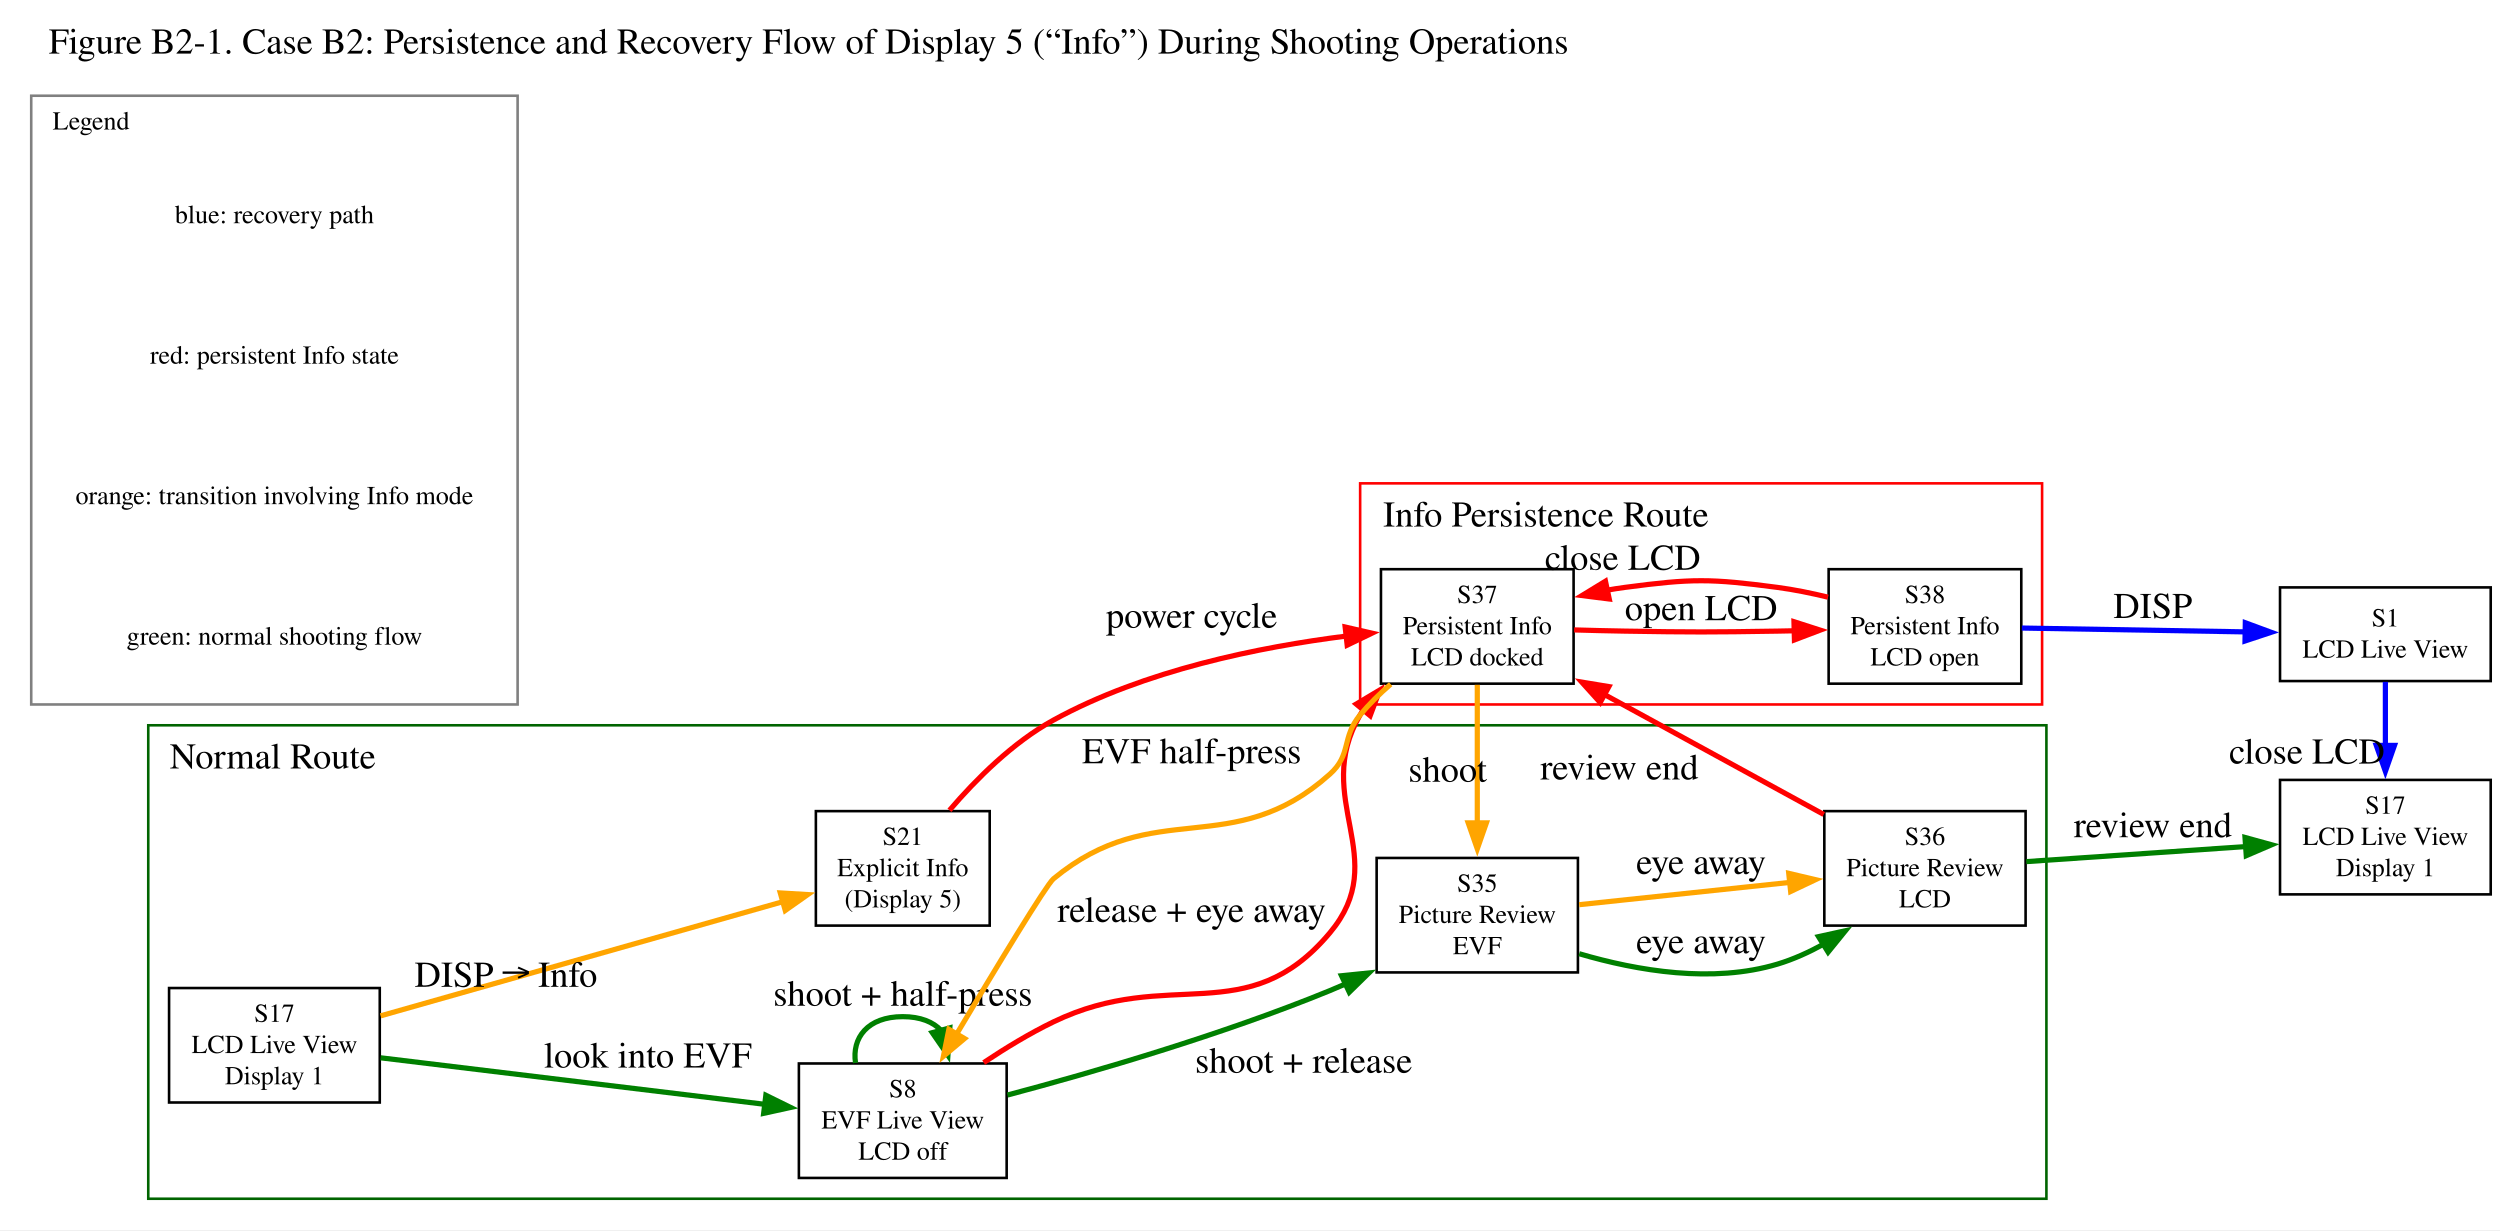
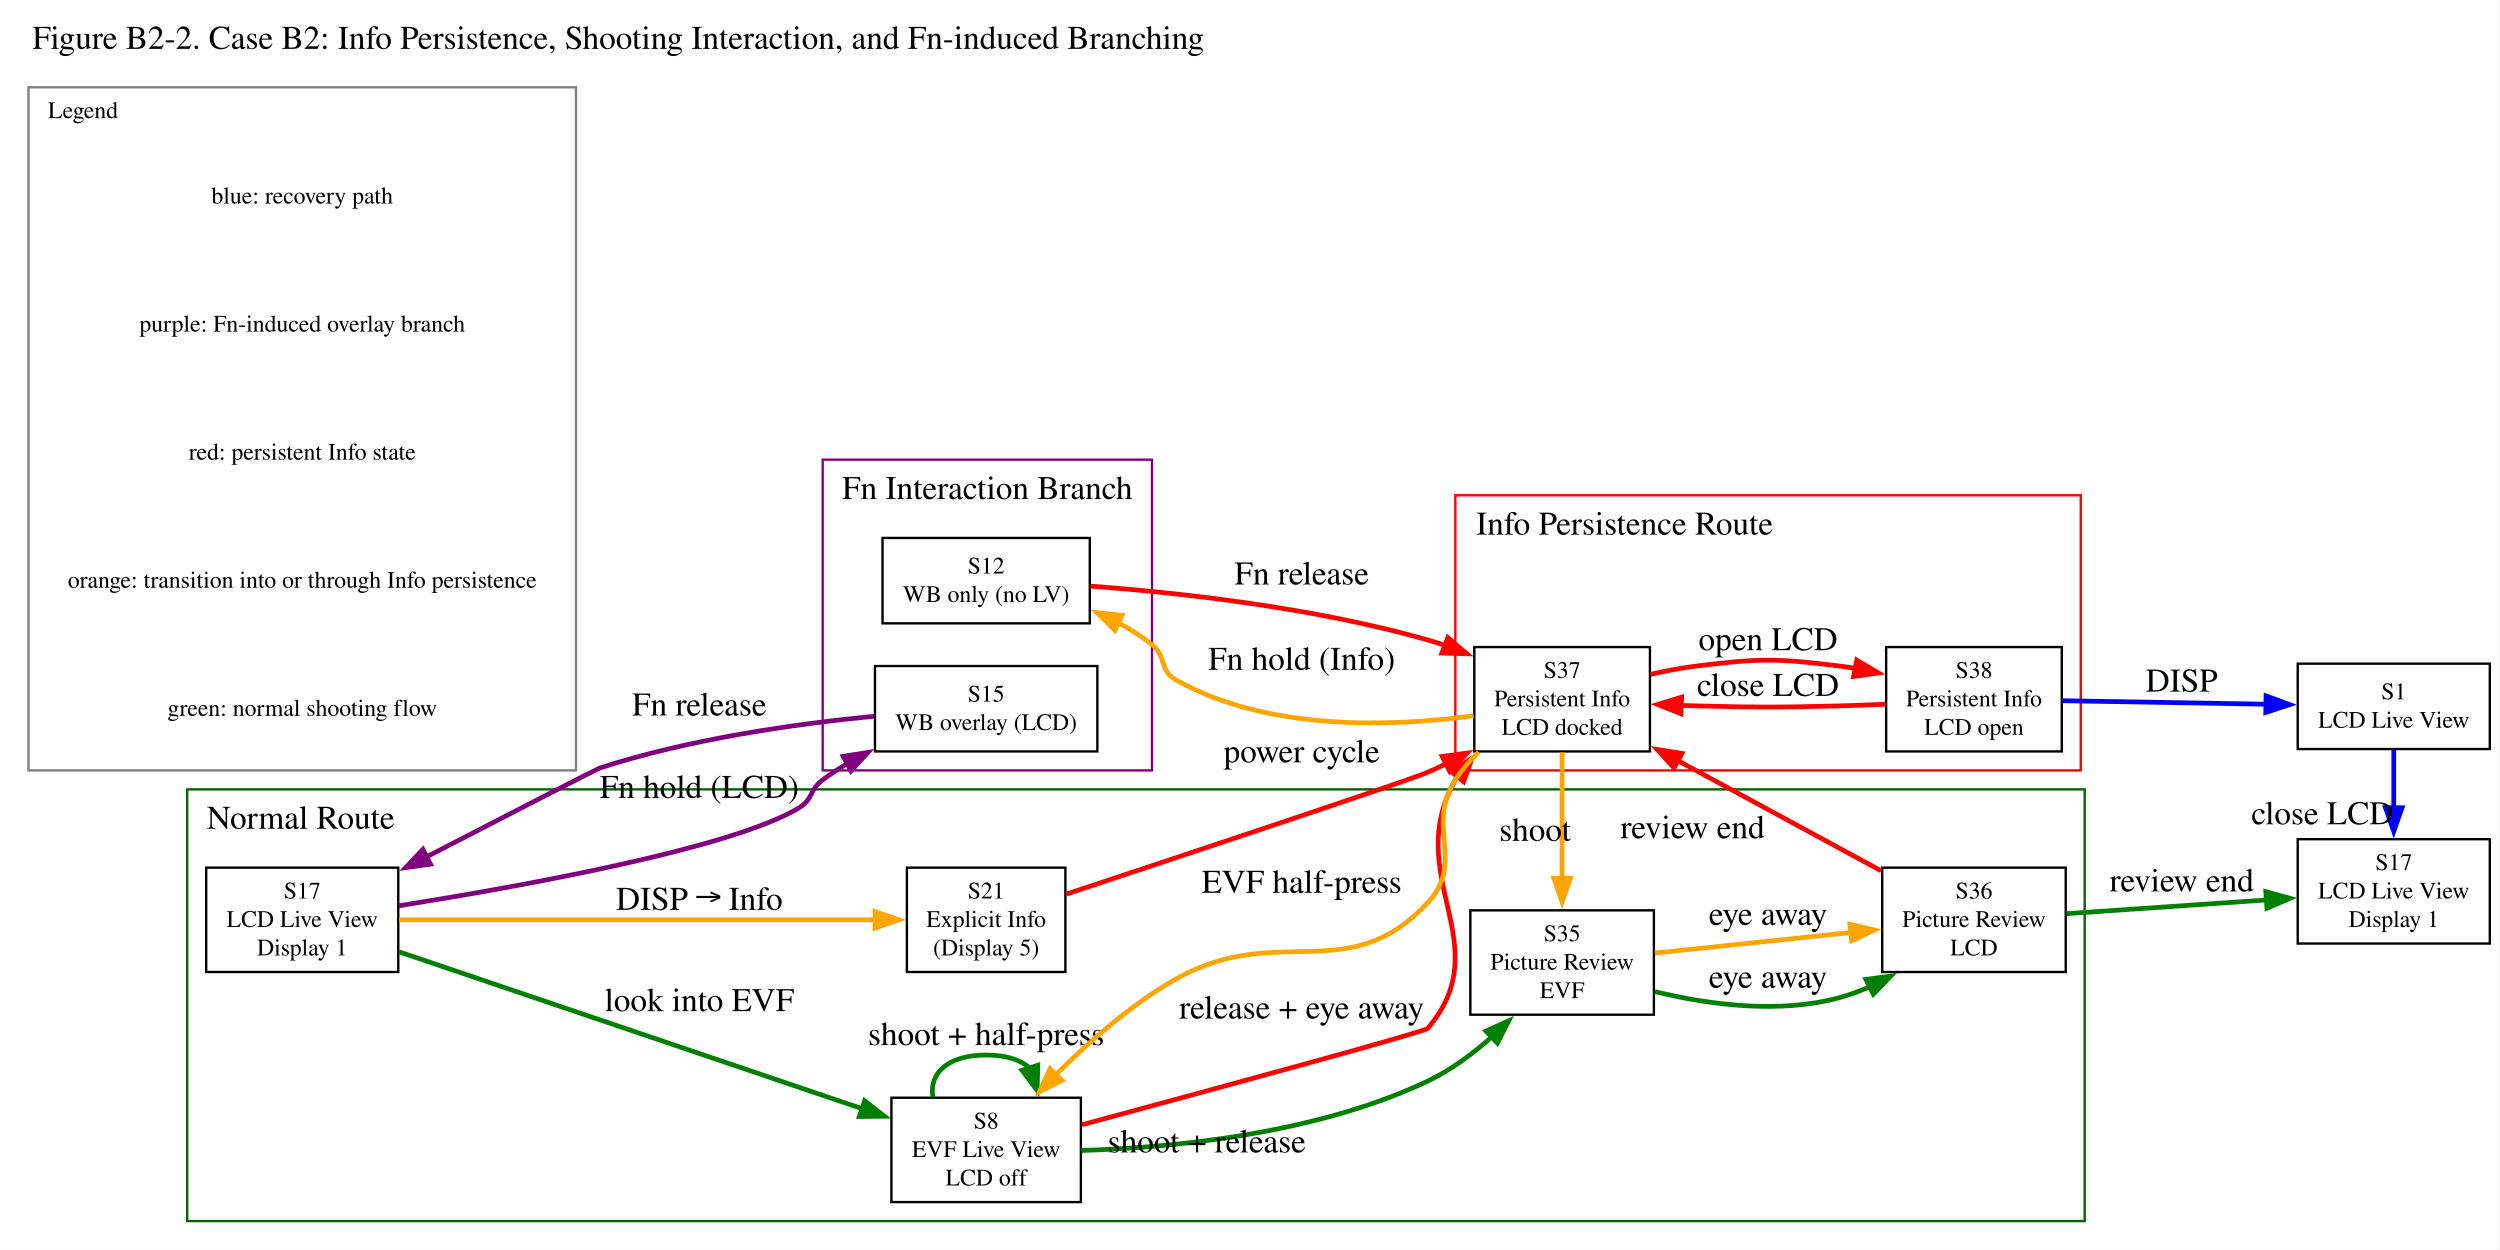
- <svg xmlns="http://www.w3.org/2000/svg" width="961pt" height="473pt" viewBox="0.00 0.00 961.00 473.00">
-   <g id="graph0" class="graph" transform="scale(1 1) rotate(0) translate(4 468.8)">
-     <polygon fill="white" stroke="none" points="-4,4 -4,-468.8 957.43,-468.8 957.43,4 -4,4" />
-     <text xml:space="preserve" text-anchor="middle" x="306.82" y="-448.2" font-family="Times,serif" font-size="14.00">Figure B2-1. Case B2: Persistence and Recovery Flow of Display 5 (“Info”) During Shooting Operations</text>
+ <svg xmlns="http://www.w3.org/2000/svg" width="1054pt" height="527pt" viewBox="0.00 0.00 1054.00 527.00">
+   <g id="graph0" class="graph" transform="scale(1 1) rotate(0) translate(4 522.8)">
+     <polygon fill="white" stroke="none" points="-4,4 -4,-522.8 1049.7,-522.8 1049.7,4 -4,4" />
+     <text xml:space="preserve" text-anchor="middle" x="256.65" y="-502.2" font-family="Times,serif" font-size="14.00">Figure B2-2. Case B2: Info Persistence, Shooting Interaction, and Fn-induced Branching</text>
    <g id="clust2" class="cluster">
-       <polygon fill="none" stroke="darkgreen" points="52.99,-8 52.99,-190 782.64,-190 782.64,-8 52.99,-8" />
-       <text xml:space="preserve" text-anchor="middle" x="100.85" y="-173.4" font-family="Times,serif" font-size="14.00">Normal Route</text>
+       <polygon fill="none" stroke="darkgreen" points="74.93,-8 74.93,-190 874.91,-190 874.91,-8 74.93,-8" />
+       <text xml:space="preserve" text-anchor="middle" x="122.78" y="-173.4" font-family="Times,serif" font-size="14.00">Normal Route</text>
    </g>
    <g id="clust3" class="cluster">
-       <polygon fill="none" stroke="red" points="518.84,-198 518.84,-283 780.98,-283 780.98,-198 518.84,-198" />
-       <text xml:space="preserve" text-anchor="middle" x="590.22" y="-266.4" font-family="Times,serif" font-size="14.00">Info Persistence Route</text>
-     </g>
-     <g id="clust5" class="cluster">
-       <polygon fill="none" stroke="gray" points="8,-198 8,-432 194.97,-432 194.97,-198 8,-198" />
-       <text xml:space="preserve" text-anchor="middle" x="30.99" y="-419" font-family="Times,serif" font-size="10.00">Legend</text>
+       <polygon fill="none" stroke="red" points="609.57,-198 609.57,-314 873.25,-314 873.25,-198 609.57,-198" />
+       <text xml:space="preserve" text-anchor="middle" x="680.94" y="-297.4" font-family="Times,serif" font-size="14.00">Info Persistence Route</text>
+     </g>
+     <g id="clust4" class="cluster">
+       <polygon fill="none" stroke="purple" points="342.84,-198 342.84,-329 481.69,-329 481.69,-198 342.84,-198" />
+       <text xml:space="preserve" text-anchor="middle" x="412.26" y="-312.4" font-family="Times,serif" font-size="14.00">Fn Interaction Branch</text>
+     </g>
+     <g id="clust6" class="cluster">
+       <polygon fill="none" stroke="gray" points="8,-198 8,-486 238.84,-486 238.84,-198 8,-198" />
+       <text xml:space="preserve" text-anchor="middle" x="30.99" y="-473" font-family="Times,serif" font-size="10.00">Legend</text>
    </g>
    <g id="node1" class="node">
-       <polygon fill="none" stroke="black" points="141.98,-89 60.99,-89 60.99,-45 141.98,-45 141.98,-89" />
-       <text xml:space="preserve" text-anchor="middle" x="101.49" y="-76" font-family="Times,serif" font-size="10.00">S17</text>
-       <text xml:space="preserve" text-anchor="middle" x="101.49" y="-64" font-family="Times,serif" font-size="10.00">LCD Live View</text>
-       <text xml:space="preserve" text-anchor="middle" x="101.49" y="-52" font-family="Times,serif" font-size="10.00">Display 1</text>
+       <polygon fill="none" stroke="black" points="458.64,-242 364.89,-242 364.89,-206 458.64,-206 458.64,-242" />
+       <text xml:space="preserve" text-anchor="middle" x="411.76" y="-227" font-family="Times,serif" font-size="10.00">S15</text>
+       <text xml:space="preserve" text-anchor="middle" x="411.76" y="-215" font-family="Times,serif" font-size="10.00">WB overlay (LCD)</text>
    </g>
    <g id="node3" class="node">
-       <polygon fill="none" stroke="black" points="382.96,-60 303.09,-60 303.09,-16 382.96,-16 382.96,-60" />
-       <text xml:space="preserve" text-anchor="middle" x="343.03" y="-47" font-family="Times,serif" font-size="10.00">S8</text>
-       <text xml:space="preserve" text-anchor="middle" x="343.03" y="-35" font-family="Times,serif" font-size="10.00">EVF Live View</text>
-       <text xml:space="preserve" text-anchor="middle" x="343.03" y="-23" font-family="Times,serif" font-size="10.00">LCD off</text>
+       <polygon fill="none" stroke="black" points="163.91,-157 82.93,-157 82.93,-113 163.91,-113 163.91,-157" />
+       <text xml:space="preserve" text-anchor="middle" x="123.42" y="-144" font-family="Times,serif" font-size="10.00">S17</text>
+       <text xml:space="preserve" text-anchor="middle" x="123.42" y="-132" font-family="Times,serif" font-size="10.00">LCD Live View</text>
+       <text xml:space="preserve" text-anchor="middle" x="123.42" y="-120" font-family="Times,serif" font-size="10.00">Display 1</text>
+     </g>
+     <g id="edge15" class="edge">
+       <path fill="none" stroke="purple" stroke-width="2" d="M364.48,-220.83C331.59,-217.63 286.71,-211.31 248.84,-199 247.81,-198.67 209.43,-178.9 175.57,-161.42" />
+       <polygon fill="purple" stroke="purple" stroke-width="2" points="177.5,-158.48 167.01,-157.01 174.29,-164.7 177.5,-158.48" />
+       <text xml:space="preserve" text-anchor="middle" x="290.84" y="-221.15" font-family="Times,serif" font-size="14.00">Fn release</text>
+     </g>
+     <g id="node2" class="node">
+       <polygon fill="none" stroke="black" points="455.45,-296 368.07,-296 368.07,-260 455.45,-260 455.45,-296" />
+       <text xml:space="preserve" text-anchor="middle" x="411.76" y="-281" font-family="Times,serif" font-size="10.00">S12</text>
+       <text xml:space="preserve" text-anchor="middle" x="411.76" y="-269" font-family="Times,serif" font-size="10.00">WB only (no LV)</text>
+     </g>
+     <g id="node9" class="node">
+       <polygon fill="none" stroke="black" points="691.61,-250 617.57,-250 617.57,-206 691.61,-206 691.61,-250" />
+       <text xml:space="preserve" text-anchor="middle" x="654.59" y="-237" font-family="Times,serif" font-size="10.00">S37</text>
+       <text xml:space="preserve" text-anchor="middle" x="654.59" y="-225" font-family="Times,serif" font-size="10.00">Persistent Info</text>
+       <text xml:space="preserve" text-anchor="middle" x="654.59" y="-213" font-family="Times,serif" font-size="10.00">LCD docked</text>
+     </g>
+     <g id="edge17" class="edge">
+       <path fill="none" stroke="red" stroke-width="2" d="M455.76,-275.7C493.75,-272.85 550.34,-266.58 597.9,-253 600.31,-252.31 602.75,-251.54 605.19,-250.7" />
+       <polygon fill="red" stroke="red" stroke-width="2" points="606.38,-253.99 614.48,-247.16 603.89,-247.45 606.38,-253.99" />
+       <text xml:space="preserve" text-anchor="middle" x="544.79" y="-276.39" font-family="Times,serif" font-size="14.00">Fn release</text>
+     </g>
+     <g id="edge14" class="edge">
+       <path fill="none" stroke="purple" stroke-width="2" d="M164.14,-140.92C216.38,-149.22 304.84,-165.22 332.84,-182.2 338.72,-185.77 337.33,-189.88 342.84,-194 346.14,-196.47 349.68,-198.79 353.35,-200.96" />
+       <polygon fill="purple" stroke="purple" stroke-width="2" points="351.47,-203.93 361.94,-205.59 354.79,-197.77 351.47,-203.93" />
+       <text xml:space="preserve" text-anchor="middle" x="290.84" y="-186.4" font-family="Times,serif" font-size="14.00">Fn hold (LCD)</text>
+     </g>
+     <g id="node5" class="node">
+       <polygon fill="none" stroke="black" points="451.7,-60 371.82,-60 371.82,-16 451.7,-16 451.7,-60" />
+       <text xml:space="preserve" text-anchor="middle" x="411.76" y="-47" font-family="Times,serif" font-size="10.00">S8</text>
+       <text xml:space="preserve" text-anchor="middle" x="411.76" y="-35" font-family="Times,serif" font-size="10.00">EVF Live View</text>
+       <text xml:space="preserve" text-anchor="middle" x="411.76" y="-23" font-family="Times,serif" font-size="10.00">LCD off</text>
    </g>
    <g id="edge1" class="edge">
-       <path fill="none" stroke="green" stroke-width="2" d="M142.31,-62.18C182.79,-57.28 245.68,-49.66 290.06,-44.29" />
-       <polygon fill="green" stroke="green" stroke-width="2" points="290.39,-47.78 299.9,-43.1 289.55,-40.83 290.39,-47.78" />
-       <text xml:space="preserve" text-anchor="middle" x="245.03" y="-58.44" font-family="Times,serif" font-size="14.00">look into EVF</text>
+       <path fill="none" stroke="green" stroke-width="2" d="M164.23,-121.51C215.24,-104.24 303.71,-74.26 359.64,-55.32" />
+       <polygon fill="green" stroke="green" stroke-width="2" points="360.53,-58.71 368.88,-52.19 358.28,-52.08 360.53,-58.71" />
+       <text xml:space="preserve" text-anchor="middle" x="290.84" y="-96.51" font-family="Times,serif" font-size="14.00">look into EVF</text>
+     </g>
+     <g id="node6" class="node">
+       <polygon fill="none" stroke="black" points="445.17,-157 378.35,-157 378.35,-113 445.17,-113 445.17,-157" />
+       <text xml:space="preserve" text-anchor="middle" x="411.76" y="-144" font-family="Times,serif" font-size="10.00">S21</text>
+       <text xml:space="preserve" text-anchor="middle" x="411.76" y="-132" font-family="Times,serif" font-size="10.00">Explicit Info</text>
+       <text xml:space="preserve" text-anchor="middle" x="411.76" y="-120" font-family="Times,serif" font-size="10.00">(Display 5)</text>
+     </g>
+     <g id="edge4" class="edge">
+       <path fill="none" stroke="orange" stroke-width="2" d="M164.23,-135C216.9,-135 309.53,-135 365.02,-135" />
+       <polygon fill="orange" stroke="orange" stroke-width="2" points="364.91,-138.5 374.91,-135 364.91,-131.5 364.91,-138.5" />
+       <text xml:space="preserve" text-anchor="middle" x="290.84" y="-139.2" font-family="Times,serif" font-size="14.00">DISP → Info</text>
    </g>
    <g id="node4" class="node">
-       <polygon fill="none" stroke="black" points="376.44,-157 309.62,-157 309.62,-113 376.44,-113 376.44,-157" />
-       <text xml:space="preserve" text-anchor="middle" x="343.03" y="-144" font-family="Times,serif" font-size="10.00">S21</text>
-       <text xml:space="preserve" text-anchor="middle" x="343.03" y="-132" font-family="Times,serif" font-size="10.00">Explicit Info</text>
-       <text xml:space="preserve" text-anchor="middle" x="343.03" y="-120" font-family="Times,serif" font-size="10.00">(Display 5)</text>
+       <polygon fill="none" stroke="black" points="1045.7,-169 964.72,-169 964.72,-125 1045.7,-125 1045.7,-169" />
+       <text xml:space="preserve" text-anchor="middle" x="1005.21" y="-156" font-family="Times,serif" font-size="10.00">S17</text>
+       <text xml:space="preserve" text-anchor="middle" x="1005.21" y="-144" font-family="Times,serif" font-size="10.00">LCD Live View</text>
+       <text xml:space="preserve" text-anchor="middle" x="1005.21" y="-132" font-family="Times,serif" font-size="10.00">Display 1</text>
+     </g>
+     <g id="edge8" class="edge">
+       <path fill="none" stroke="green" stroke-width="2" d="M389.36,-60.21C387.53,-69.8 394.99,-78 411.76,-78 420.41,-78 426.58,-75.82 430.28,-72.39" />
+       <polygon fill="green" stroke="green" stroke-width="2" points="433.54,-73.69 433.25,-63.1 426.87,-71.56 433.54,-73.69" />
+       <text xml:space="preserve" text-anchor="middle" x="411.76" y="-82.2" font-family="Times,serif" font-size="14.00">shoot + half-press</text>
+     </g>
+     <g id="node7" class="node">
+       <polygon fill="none" stroke="black" points="693.28,-139 615.9,-139 615.9,-95 693.28,-95 693.28,-139" />
+       <text xml:space="preserve" text-anchor="middle" x="654.59" y="-126" font-family="Times,serif" font-size="10.00">S35</text>
+       <text xml:space="preserve" text-anchor="middle" x="654.59" y="-114" font-family="Times,serif" font-size="10.00">Picture Review</text>
+       <text xml:space="preserve" text-anchor="middle" x="654.59" y="-102" font-family="Times,serif" font-size="10.00">EVF</text>
+     </g>
+     <g id="edge2" class="edge">
+       <path fill="none" stroke="green" stroke-width="2" d="M451.87,-37.76C490.7,-38.95 551.03,-44.73 597.9,-67 607.67,-71.64 616.96,-78.54 625.07,-85.75" />
+       <polygon fill="green" stroke="green" stroke-width="2" points="622.46,-88.1 632.12,-92.47 627.29,-83.03 622.46,-88.1" />
+       <text xml:space="preserve" text-anchor="middle" x="504.78" y="-36.94" font-family="Times,serif" font-size="14.00">shoot + release</text>
+     </g>
+     <g id="edge7" class="edge">
+       <path fill="none" stroke="red" stroke-width="2" d="M452.15,-48.6C506.15,-63.18 596.69,-87.78 597.9,-89.2 628.31,-124.87 586.61,-153.14 609.57,-194 609.86,-194.53 610.17,-195.05 610.49,-195.56" />
+       <polygon fill="red" stroke="red" stroke-width="2" points="607.64,-197.61 616.64,-203.2 613.1,-193.22 607.64,-197.61" />
+       <text xml:space="preserve" text-anchor="middle" x="544.79" y="-93.4" font-family="Times,serif" font-size="14.00">release + eye away</text>
    </g>
    <g id="edge5" class="edge">
-       <path fill="none" stroke="orange" stroke-width="2" d="M142.31,-78.31C184.93,-90.4 252.41,-109.56 296.95,-122.2" />
-       <polygon fill="orange" stroke="orange" stroke-width="2" points="295.94,-125.55 306.51,-124.92 297.85,-118.82 295.94,-125.55" />
-       <text xml:space="preserve" text-anchor="middle" x="190.49" y="-89.48" font-family="Times,serif" font-size="14.00">DISP → Info</text>
-     </g>
-     <g id="node2" class="node">
-       <polygon fill="none" stroke="black" points="953.43,-169 872.44,-169 872.44,-125 953.43,-125 953.43,-169" />
-       <text xml:space="preserve" text-anchor="middle" x="912.94" y="-156" font-family="Times,serif" font-size="10.00">S17</text>
-       <text xml:space="preserve" text-anchor="middle" x="912.94" y="-144" font-family="Times,serif" font-size="10.00">LCD Live View</text>
-       <text xml:space="preserve" text-anchor="middle" x="912.94" y="-132" font-family="Times,serif" font-size="10.00">Display 1</text>
+       <path fill="none" stroke="red" stroke-width="2" d="M445.51,-145.83C496.73,-162.8 590.71,-194.03 597.9,-197.2 600.49,-198.34 603.12,-199.56 605.75,-200.83" />
+       <polygon fill="red" stroke="red" stroke-width="2" points="604.02,-203.88 614.52,-205.29 607.19,-197.64 604.02,-203.88" />
+       <text xml:space="preserve" text-anchor="middle" x="544.79" y="-201.4" font-family="Times,serif" font-size="14.00">power cycle</text>
+     </g>
+     <g id="node8" class="node">
+       <polygon fill="none" stroke="black" points="866.91,-157 789.54,-157 789.54,-113 866.91,-113 866.91,-157" />
+       <text xml:space="preserve" text-anchor="middle" x="828.23" y="-144" font-family="Times,serif" font-size="10.00">S36</text>
+       <text xml:space="preserve" text-anchor="middle" x="828.23" y="-132" font-family="Times,serif" font-size="10.00">Picture Review</text>
+       <text xml:space="preserve" text-anchor="middle" x="828.23" y="-120" font-family="Times,serif" font-size="10.00">LCD</text>
+     </g>
+     <g id="edge10" class="edge">
+       <path fill="none" stroke="orange" stroke-width="2" d="M693.68,-120.99C718.01,-123.55 749.85,-126.89 776.34,-129.66" />
+       <polygon fill="orange" stroke="orange" stroke-width="2" points="775.92,-133.14 786.23,-130.7 776.65,-126.18 775.92,-133.14" />
+       <text xml:space="preserve" text-anchor="middle" x="741.41" y="-132.86" font-family="Times,serif" font-size="14.00">eye away</text>
+     </g>
+     <g id="edge18" class="edge">
+       <path fill="none" stroke="green" stroke-width="2" d="M693.71,-104.73C716.58,-99.19 746.09,-95.26 771.54,-102.2 775.84,-103.37 780.14,-104.97 784.35,-106.83" />
+       <polygon fill="green" stroke="green" stroke-width="2" points="782.65,-109.89 793.15,-111.28 785.81,-103.65 782.65,-109.89" />
+       <text xml:space="preserve" text-anchor="middle" x="741.41" y="-106.4" font-family="Times,serif" font-size="14.00">eye away</text>
+     </g>
+     <g id="edge3" class="edge">
+       <path fill="none" stroke="green" stroke-width="2" d="M867.2,-137.6C891.9,-139.3 924.46,-141.53 951.64,-143.39" />
+       <polygon fill="green" stroke="green" stroke-width="2" points="951.26,-146.88 961.47,-144.07 951.74,-139.89 951.26,-146.88" />
+       <text xml:space="preserve" text-anchor="middle" x="915.81" y="-146.98" font-family="Times,serif" font-size="14.00">review end</text>
+     </g>
+     <g id="edge11" class="edge">
+       <path fill="none" stroke="red" stroke-width="2" d="M789.1,-155.66C763.74,-169.4 730.26,-187.54 703.17,-202.22" />
+       <polygon fill="red" stroke="red" stroke-width="2" points="701.78,-198.99 694.65,-206.83 705.11,-205.15 701.78,-198.99" />
+       <text xml:space="preserve" text-anchor="middle" x="709.58" y="-169.4" font-family="Times,serif" font-size="14.00">review end</text>
+     </g>
+     <g id="edge16" class="edge">
+       <path fill="none" stroke="orange" stroke-width="2" d="M617.27,-221.04C582.68,-216.34 530.29,-214.42 491.69,-236.2 484.77,-240.1 487.88,-246.04 481.69,-251 477.28,-254.53 472.35,-257.64 467.22,-260.38" />
+       <polygon fill="orange" stroke="orange" stroke-width="2" points="466.05,-257.06 458.5,-264.49 469.04,-263.39 466.05,-257.06" />
+       <text xml:space="preserve" text-anchor="middle" x="544.79" y="-240.4" font-family="Times,serif" font-size="14.00">Fn hold (Info)</text>
+     </g>
+     <g id="edge6" class="edge">
+       <path fill="none" stroke="orange" stroke-width="2" d="M619.42,-205.71C615.68,-202.15 612.26,-198.23 609.57,-194 596.88,-174.1 613.97,-159.48 597.9,-142.2 564.32,-106.07 534.57,-134.38 491.69,-110 473.08,-99.42 455.22,-83.76 441.2,-69.74" />
+       <polygon fill="orange" stroke="orange" stroke-width="2" points="443.73,-67.31 434.26,-62.55 438.69,-72.17 443.73,-67.31" />
+       <text xml:space="preserve" text-anchor="middle" x="544.79" y="-146.4" font-family="Times,serif" font-size="14.00">EVF half-press</text>
    </g>
    <g id="edge9" class="edge">
-       <path fill="none" stroke="green" stroke-width="2" d="M324.87,-60.21C323.39,-69.8 329.44,-78 343.03,-78 349.82,-78 354.73,-75.95 357.76,-72.7" />
-       <polygon fill="green" stroke="green" stroke-width="2" points="361.11,-73.7 360.38,-63.13 354.36,-71.85 361.11,-73.7" />
-       <text xml:space="preserve" text-anchor="middle" x="343.03" y="-82.2" font-family="Times,serif" font-size="14.00">shoot + half-press</text>
-     </g>
-     <g id="node5" class="node">
-       <polygon fill="none" stroke="black" points="602.55,-139 525.18,-139 525.18,-95 602.55,-95 602.55,-139" />
-       <text xml:space="preserve" text-anchor="middle" x="563.87" y="-126" font-family="Times,serif" font-size="10.00">S35</text>
-       <text xml:space="preserve" text-anchor="middle" x="563.87" y="-114" font-family="Times,serif" font-size="10.00">Picture Review</text>
-       <text xml:space="preserve" text-anchor="middle" x="563.87" y="-102" font-family="Times,serif" font-size="10.00">EVF</text>
-     </g>
-     <g id="edge2" class="edge">
-       <path fill="none" stroke="green" stroke-width="2" d="M383.29,-47.87C416.79,-56.79 465.92,-71.1 507.18,-88 509.19,-88.82 511.23,-89.7 513.27,-90.6" />
-       <polygon fill="green" stroke="green" stroke-width="2" points="511.68,-93.72 522.22,-94.8 514.66,-87.39 511.68,-93.72" />
-       <text xml:space="preserve" text-anchor="middle" x="497.13" y="-56.44" font-family="Times,serif" font-size="14.00">shoot + release</text>
-     </g>
-     <g id="node7" class="node">
-       <polygon fill="none" stroke="black" points="600.89,-250 526.84,-250 526.84,-206 600.89,-206 600.89,-250" />
-       <text xml:space="preserve" text-anchor="middle" x="563.87" y="-237" font-family="Times,serif" font-size="10.00">S37</text>
-       <text xml:space="preserve" text-anchor="middle" x="563.87" y="-225" font-family="Times,serif" font-size="10.00">Persistent Info</text>
-       <text xml:space="preserve" text-anchor="middle" x="563.87" y="-213" font-family="Times,serif" font-size="10.00">LCD docked</text>
-     </g>
-     <g id="edge8" class="edge">
-       <path fill="none" stroke="red" stroke-width="2" d="M374.13,-60.33C382.54,-65.94 391.87,-71.61 400.96,-76 445.62,-97.57 475.28,-72.23 507.18,-110.2 531.37,-138.99 499.97,-161.47 518.84,-194 519.24,-194.68 519.65,-195.35 520.08,-196.01" />
-       <polygon fill="red" stroke="red" stroke-width="2" points="517.32,-198.16 526.42,-203.59 522.69,-193.67 517.32,-198.16" />
-       <text xml:space="preserve" text-anchor="middle" x="454.07" y="-114.4" font-family="Times,serif" font-size="14.00">release + eye away</text>
-     </g>
-     <g id="edge6" class="edge">
-       <path fill="none" stroke="red" stroke-width="2" d="M360.97,-157.32C371.26,-169.35 385.4,-183.45 400.96,-192 435.83,-211.16 480.22,-220.12 513.7,-224.32" />
-       <polygon fill="red" stroke="red" stroke-width="2" points="513.07,-227.77 523.4,-225.41 513.85,-220.81 513.07,-227.77" />
-       <text xml:space="preserve" text-anchor="middle" x="454.07" y="-227.51" font-family="Times,serif" font-size="14.00">power cycle</text>
-     </g>
-     <g id="node6" class="node">
-       <polygon fill="none" stroke="black" points="774.64,-157 697.27,-157 697.27,-113 774.64,-113 774.64,-157" />
-       <text xml:space="preserve" text-anchor="middle" x="735.95" y="-144" font-family="Times,serif" font-size="10.00">S36</text>
-       <text xml:space="preserve" text-anchor="middle" x="735.95" y="-132" font-family="Times,serif" font-size="10.00">Picture Review</text>
-       <text xml:space="preserve" text-anchor="middle" x="735.95" y="-120" font-family="Times,serif" font-size="10.00">LCD</text>
-     </g>
-     <g id="edge3" class="edge">
-       <path fill="none" stroke="green" stroke-width="2" d="M603.04,-102.19C625.55,-95.56 654.4,-90.73 679.27,-98.2 685.42,-100.05 691.52,-102.82 697.3,-106.04" />
-       <polygon fill="green" stroke="green" stroke-width="2" points="695.04,-108.75 705.39,-111.03 698.72,-102.8 695.04,-108.75" />
-       <text xml:space="preserve" text-anchor="middle" x="649.91" y="-102.4" font-family="Times,serif" font-size="14.00">eye away</text>
-     </g>
-     <g id="edge11" class="edge">
-       <path fill="none" stroke="orange" stroke-width="2" d="M603.04,-121.04C627,-123.58 658.19,-126.88 684.22,-129.63" />
-       <polygon fill="orange" stroke="orange" stroke-width="2" points="683.59,-133.08 693.9,-130.66 684.32,-126.12 683.59,-133.08" />
-       <text xml:space="preserve" text-anchor="middle" x="649.91" y="-132.86" font-family="Times,serif" font-size="14.00">eye away</text>
-     </g>
-     <g id="edge4" class="edge">
-       <path fill="none" stroke="green" stroke-width="2" d="M774.92,-137.6C799.63,-139.3 832.19,-141.53 859.37,-143.39" />
-       <polygon fill="green" stroke="green" stroke-width="2" points="858.98,-146.88 869.2,-144.07 859.46,-139.89 858.98,-146.88" />
-       <text xml:space="preserve" text-anchor="middle" x="823.54" y="-146.98" font-family="Times,serif" font-size="14.00">review end</text>
+       <path fill="none" stroke="orange" stroke-width="2" d="M654.59,-205.57C654.59,-190.31 654.59,-169.79 654.59,-152.35" />
+       <polygon fill="orange" stroke="orange" stroke-width="2" points="658.09,-152.49 654.59,-142.49 651.09,-152.49 658.09,-152.49" />
+       <text xml:space="preserve" text-anchor="middle" x="643.19" y="-168.3" font-family="Times,serif" font-size="14.00">shoot</text>
+     </g>
+     <g id="node10" class="node">
+       <polygon fill="none" stroke="black" points="865.25,-250 791.2,-250 791.2,-206 865.25,-206 865.25,-250" />
+       <text xml:space="preserve" text-anchor="middle" x="828.23" y="-237" font-family="Times,serif" font-size="10.00">S38</text>
+       <text xml:space="preserve" text-anchor="middle" x="828.23" y="-225" font-family="Times,serif" font-size="10.00">Persistent Info</text>
+       <text xml:space="preserve" text-anchor="middle" x="828.23" y="-213" font-family="Times,serif" font-size="10.00">LCD open</text>
+     </g>
+     <g id="edge13" class="edge">
+       <path fill="none" stroke="red" stroke-width="2" d="M691.89,-238.49C698.3,-239.95 704.94,-241.22 711.28,-242 737.86,-245.29 744.96,-245.29 771.54,-242 773.72,-241.73 775.93,-241.4 778.16,-241.03" />
+       <polygon fill="red" stroke="red" stroke-width="2" points="778.83,-244.47 787.96,-239.08 777.47,-237.6 778.83,-244.47" />
+       <text xml:space="preserve" text-anchor="middle" x="741.41" y="-248.67" font-family="Times,serif" font-size="14.00">open LCD</text>
    </g>
    <g id="edge12" class="edge">
-       <path fill="none" stroke="red" stroke-width="2" d="M697.05,-155.72C672.18,-169.33 639.43,-187.23 612.75,-201.82" />
-       <polygon fill="red" stroke="red" stroke-width="2" points="611.11,-198.73 604.01,-206.6 614.46,-204.87 611.11,-198.73" />
-       <text xml:space="preserve" text-anchor="middle" x="618.49" y="-169.18" font-family="Times,serif" font-size="14.00">review end</text>
-     </g>
-     <g id="edge7" class="edge">
-       <path fill="none" stroke="orange" stroke-width="2" d="M530.57,-205.79C526.35,-202.13 522.3,-198.16 518.84,-194 511.57,-185.24 515.66,-178.79 507.18,-171.2 469.57,-137.54 439.84,-163.19 400.96,-131 398.22,-128.73 378.97,-96.9 363.61,-71.11" />
-       <polygon fill="orange" stroke="orange" stroke-width="2" points="366.77,-69.58 358.65,-62.77 360.75,-73.15 366.77,-69.58" />
-       <text xml:space="preserve" text-anchor="middle" x="454.07" y="-175.4" font-family="Times,serif" font-size="14.00">EVF half-press</text>
-     </g>
-     <g id="edge10" class="edge">
-       <path fill="none" stroke="orange" stroke-width="2" d="M563.87,-205.57C563.87,-190.31 563.87,-169.79 563.87,-152.35" />
-       <polygon fill="orange" stroke="orange" stroke-width="2" points="567.37,-152.49 563.87,-142.49 560.37,-152.49 567.37,-152.49" />
-       <text xml:space="preserve" text-anchor="middle" x="552.47" y="-168.3" font-family="Times,serif" font-size="14.00">shoot</text>
-     </g>
-     <g id="node8" class="node">
-       <polygon fill="none" stroke="black" points="772.98,-250 698.93,-250 698.93,-206 772.98,-206 772.98,-250" />
-       <text xml:space="preserve" text-anchor="middle" x="735.95" y="-237" font-family="Times,serif" font-size="10.00">S38</text>
-       <text xml:space="preserve" text-anchor="middle" x="735.95" y="-225" font-family="Times,serif" font-size="10.00">Persistent Info</text>
-       <text xml:space="preserve" text-anchor="middle" x="735.95" y="-213" font-family="Times,serif" font-size="10.00">LCD open</text>
-     </g>
-     <g id="edge13" class="edge">
-       <path fill="none" stroke="red" stroke-width="2" d="M601.11,-226.66C607.58,-226.47 614.27,-226.3 620.55,-226.2 646.65,-225.78 653.18,-225.78 679.27,-226.2 681.43,-226.23 683.64,-226.28 685.87,-226.33" />
-       <polygon fill="red" stroke="red" stroke-width="2" points="685.6,-229.82 695.69,-226.58 685.78,-222.82 685.6,-229.82" />
-       <text xml:space="preserve" text-anchor="middle" x="649.91" y="-230.4" font-family="Times,serif" font-size="14.00">open LCD</text>
-     </g>
-     <g id="edge14" class="edge">
-       <path fill="none" stroke="red" stroke-width="2" d="M698.69,-239.24C692.28,-240.8 685.62,-242.16 679.27,-243 653.4,-246.42 646.42,-246.42 620.55,-243 618.27,-242.7 615.95,-242.33 613.61,-241.91" />
-       <polygon fill="red" stroke="red" stroke-width="2" points="614.6,-238.54 604.09,-239.87 613.14,-245.39 614.6,-238.54" />
-       <text xml:space="preserve" text-anchor="middle" x="619.78" y="-249.77" font-family="Times,serif" font-size="14.00">close LCD</text>
-     </g>
-     <g id="node9" class="node">
-       <polygon fill="none" stroke="black" points="953.43,-243 872.44,-243 872.44,-207 953.43,-207 953.43,-243" />
-       <text xml:space="preserve" text-anchor="middle" x="912.94" y="-228" font-family="Times,serif" font-size="10.00">S1</text>
-       <text xml:space="preserve" text-anchor="middle" x="912.94" y="-216" font-family="Times,serif" font-size="10.00">LCD Live View</text>
-     </g>
-     <g id="edge15" class="edge">
-       <path fill="none" stroke="blue" stroke-width="2" d="M773.21,-227.38C798.1,-226.95 831.53,-226.38 859.33,-225.9" />
-       <polygon fill="blue" stroke="blue" stroke-width="2" points="859.1,-229.41 869.04,-225.74 858.98,-222.41 859.1,-229.41" />
-       <text xml:space="preserve" text-anchor="middle" x="823.54" y="-231.23" font-family="Times,serif" font-size="14.00">DISP</text>
-     </g>
-     <g id="edge16" class="edge">
-       <path fill="none" stroke="blue" stroke-width="2" d="M912.94,-206.7C912.94,-198.51 912.94,-190.31 912.94,-182.12" />
-       <polygon fill="blue" stroke="blue" stroke-width="2" points="916.44,-182.27 912.94,-172.27 909.44,-182.27 916.44,-182.27" />
-       <text xml:space="preserve" text-anchor="middle" x="882.8" y="-175.28" font-family="Times,serif" font-size="14.00">close LCD</text>
-     </g>
-     <g id="node10" class="node">
-       <text xml:space="preserve" text-anchor="middle" x="101.49" y="-221" font-family="Times,serif" font-size="10.00">green: normal shooting flow</text>
+       <path fill="none" stroke="red" stroke-width="2" d="M790.99,-225.91C784.52,-225.62 777.83,-225.36 771.54,-225.2 744.76,-224.53 738.05,-224.53 711.28,-225.2 709.11,-225.25 706.9,-225.32 704.67,-225.4" />
+       <polygon fill="red" stroke="red" stroke-width="2" points="704.7,-221.89 694.85,-225.79 704.98,-228.89 704.7,-221.89" />
+       <text xml:space="preserve" text-anchor="middle" x="741.41" y="-229.4" font-family="Times,serif" font-size="14.00">close LCD</text>
    </g>
    <g id="node11" class="node">
-       <text xml:space="preserve" text-anchor="middle" x="101.49" y="-275" font-family="Times,serif" font-size="10.00">orange: transition involving Info mode</text>
+       <polygon fill="none" stroke="black" points="1045.7,-243 964.72,-243 964.72,-207 1045.7,-207 1045.7,-243" />
+       <text xml:space="preserve" text-anchor="middle" x="1005.21" y="-228" font-family="Times,serif" font-size="10.00">S1</text>
+       <text xml:space="preserve" text-anchor="middle" x="1005.21" y="-216" font-family="Times,serif" font-size="10.00">LCD Live View</text>
+     </g>
+     <g id="edge19" class="edge">
+       <path fill="none" stroke="blue" stroke-width="2" d="M865.48,-227.38C890.37,-226.95 923.8,-226.38 951.61,-225.9" />
+       <polygon fill="blue" stroke="blue" stroke-width="2" points="951.37,-229.41 961.31,-225.74 951.25,-222.41 951.37,-229.41" />
+       <text xml:space="preserve" text-anchor="middle" x="915.81" y="-231.23" font-family="Times,serif" font-size="14.00">DISP</text>
+     </g>
+     <g id="edge20" class="edge">
+       <path fill="none" stroke="blue" stroke-width="2" d="M1005.21,-206.7C1005.21,-198.51 1005.21,-190.31 1005.21,-182.12" />
+       <polygon fill="blue" stroke="blue" stroke-width="2" points="1008.71,-182.27 1005.21,-172.27 1001.71,-182.27 1008.71,-182.27" />
+       <text xml:space="preserve" text-anchor="middle" x="975.08" y="-175.28" font-family="Times,serif" font-size="14.00">close LCD</text>
    </g>
    <g id="node12" class="node">
-       <text xml:space="preserve" text-anchor="middle" x="101.49" y="-329" font-family="Times,serif" font-size="10.00">red: persistent Info state</text>
+       <text xml:space="preserve" text-anchor="middle" x="123.42" y="-221" font-family="Times,serif" font-size="10.00">green: normal shooting flow</text>
    </g>
    <g id="node13" class="node">
-       <text xml:space="preserve" text-anchor="middle" x="101.49" y="-383" font-family="Times,serif" font-size="10.00">blue: recovery path</text>
+       <text xml:space="preserve" text-anchor="middle" x="123.42" y="-275" font-family="Times,serif" font-size="10.00">orange: transition into or through Info persistence</text>
+     </g>
+     <g id="node14" class="node">
+       <text xml:space="preserve" text-anchor="middle" x="123.42" y="-329" font-family="Times,serif" font-size="10.00">red: persistent Info state</text>
+     </g>
+     <g id="node15" class="node">
+       <text xml:space="preserve" text-anchor="middle" x="123.42" y="-383" font-family="Times,serif" font-size="10.00">purple: Fn-induced overlay branch</text>
+     </g>
+     <g id="node16" class="node">
+       <text xml:space="preserve" text-anchor="middle" x="123.42" y="-437" font-family="Times,serif" font-size="10.00">blue: recovery path</text>
    </g>
  </g>
</svg>
